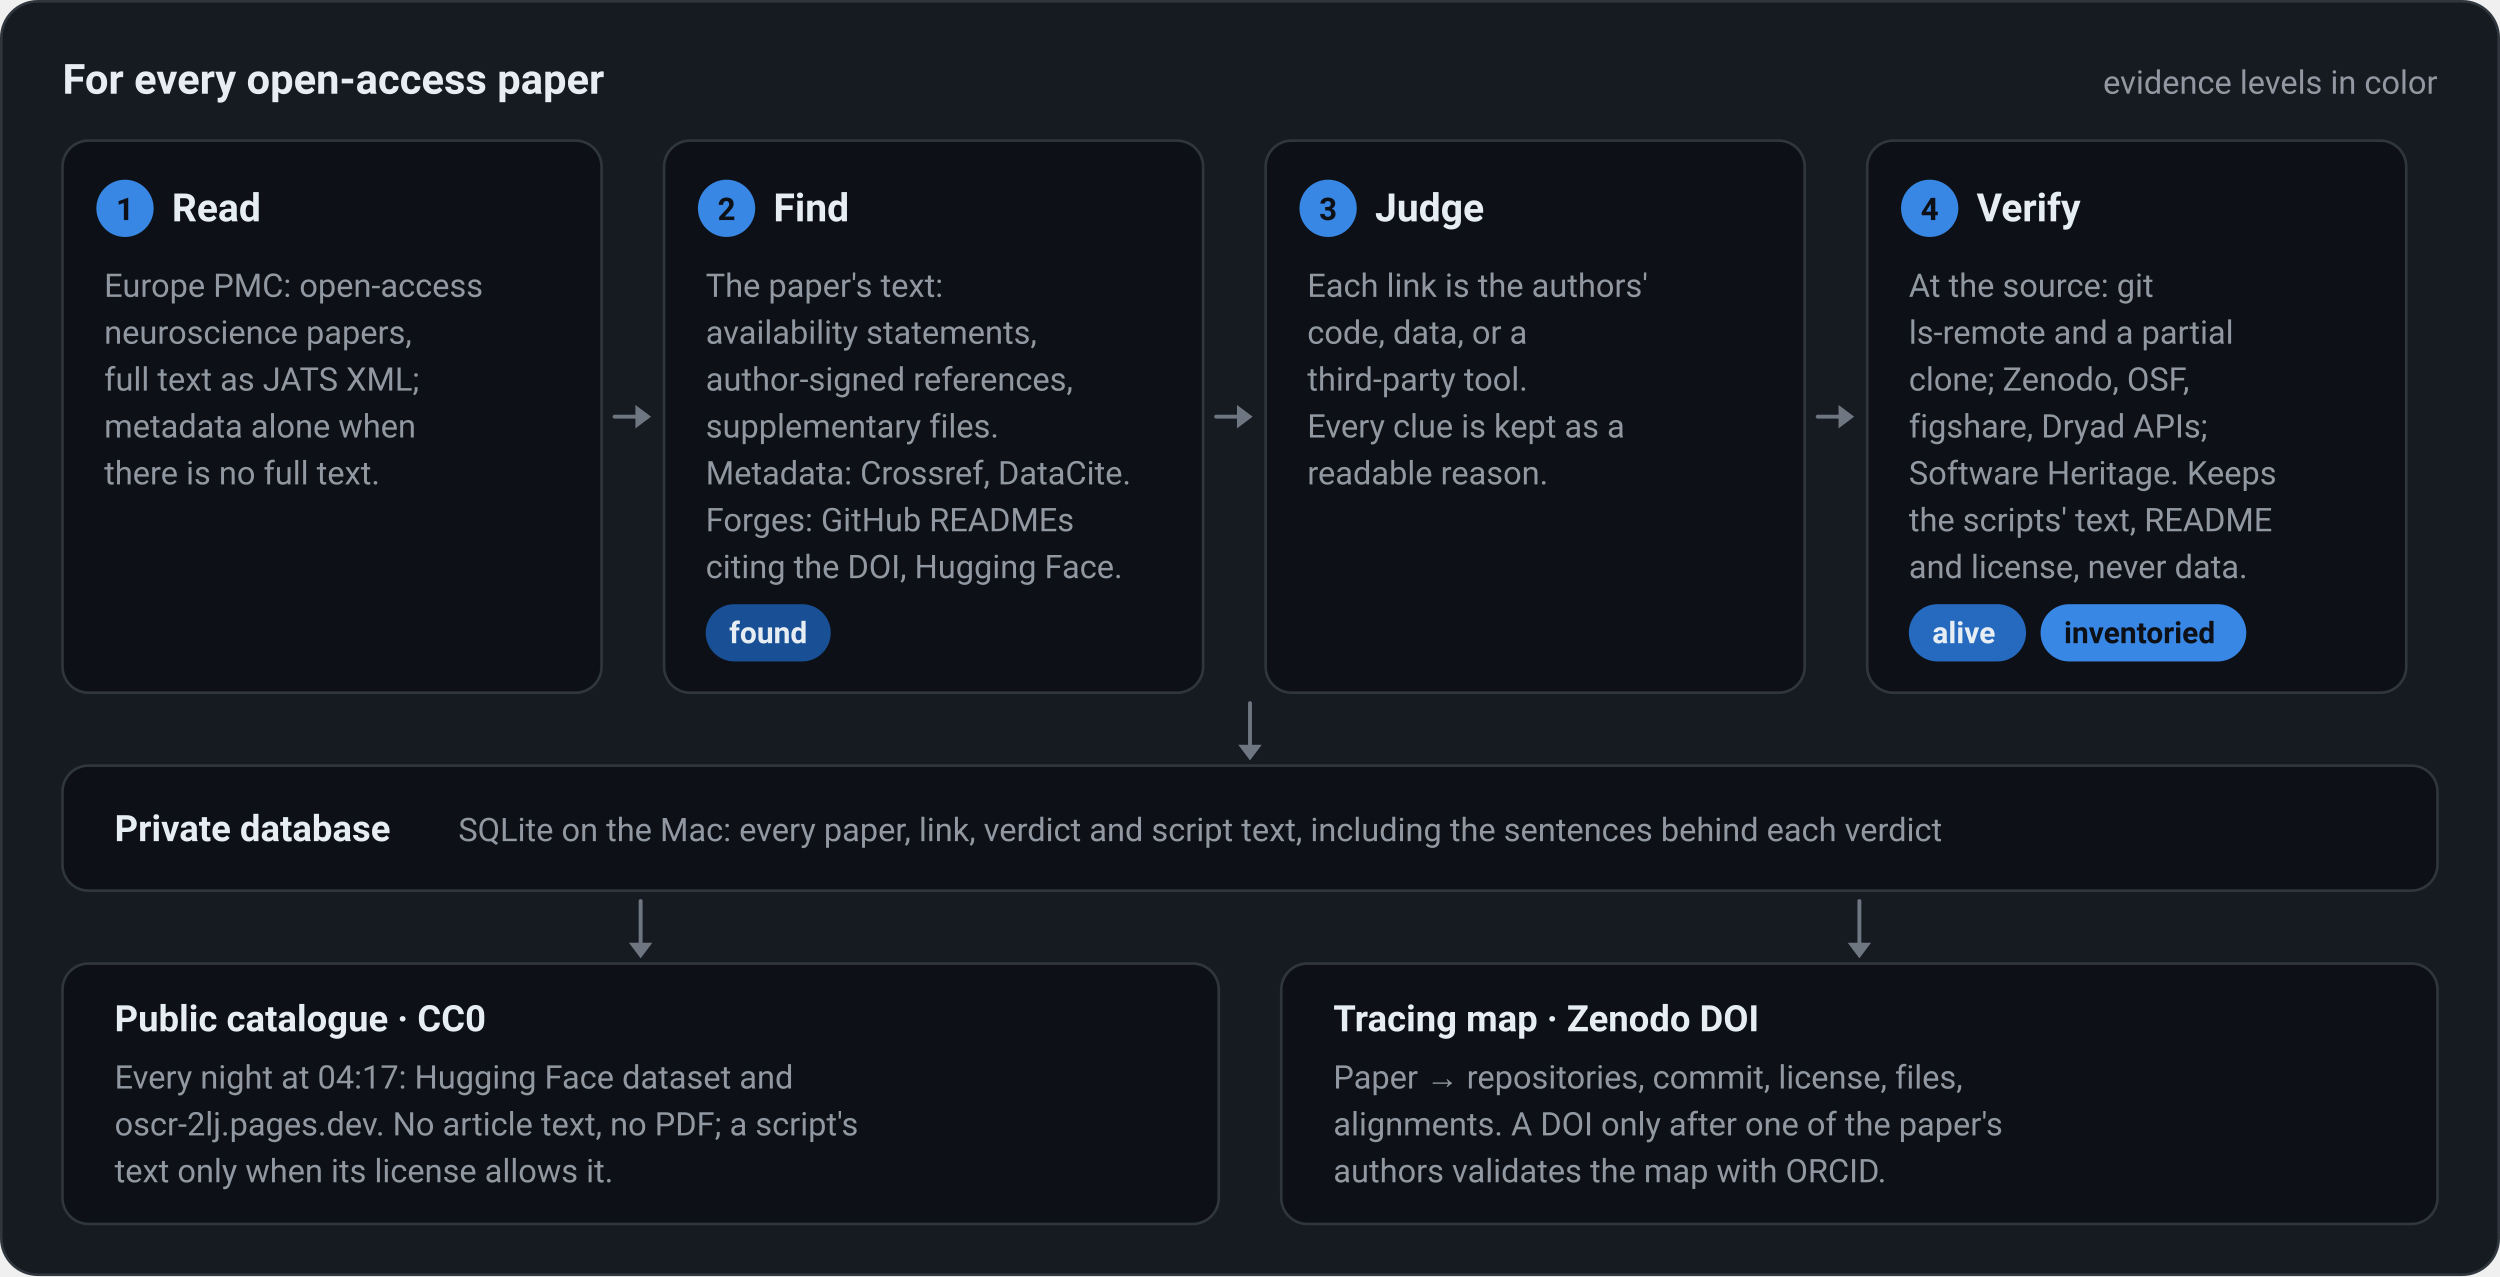
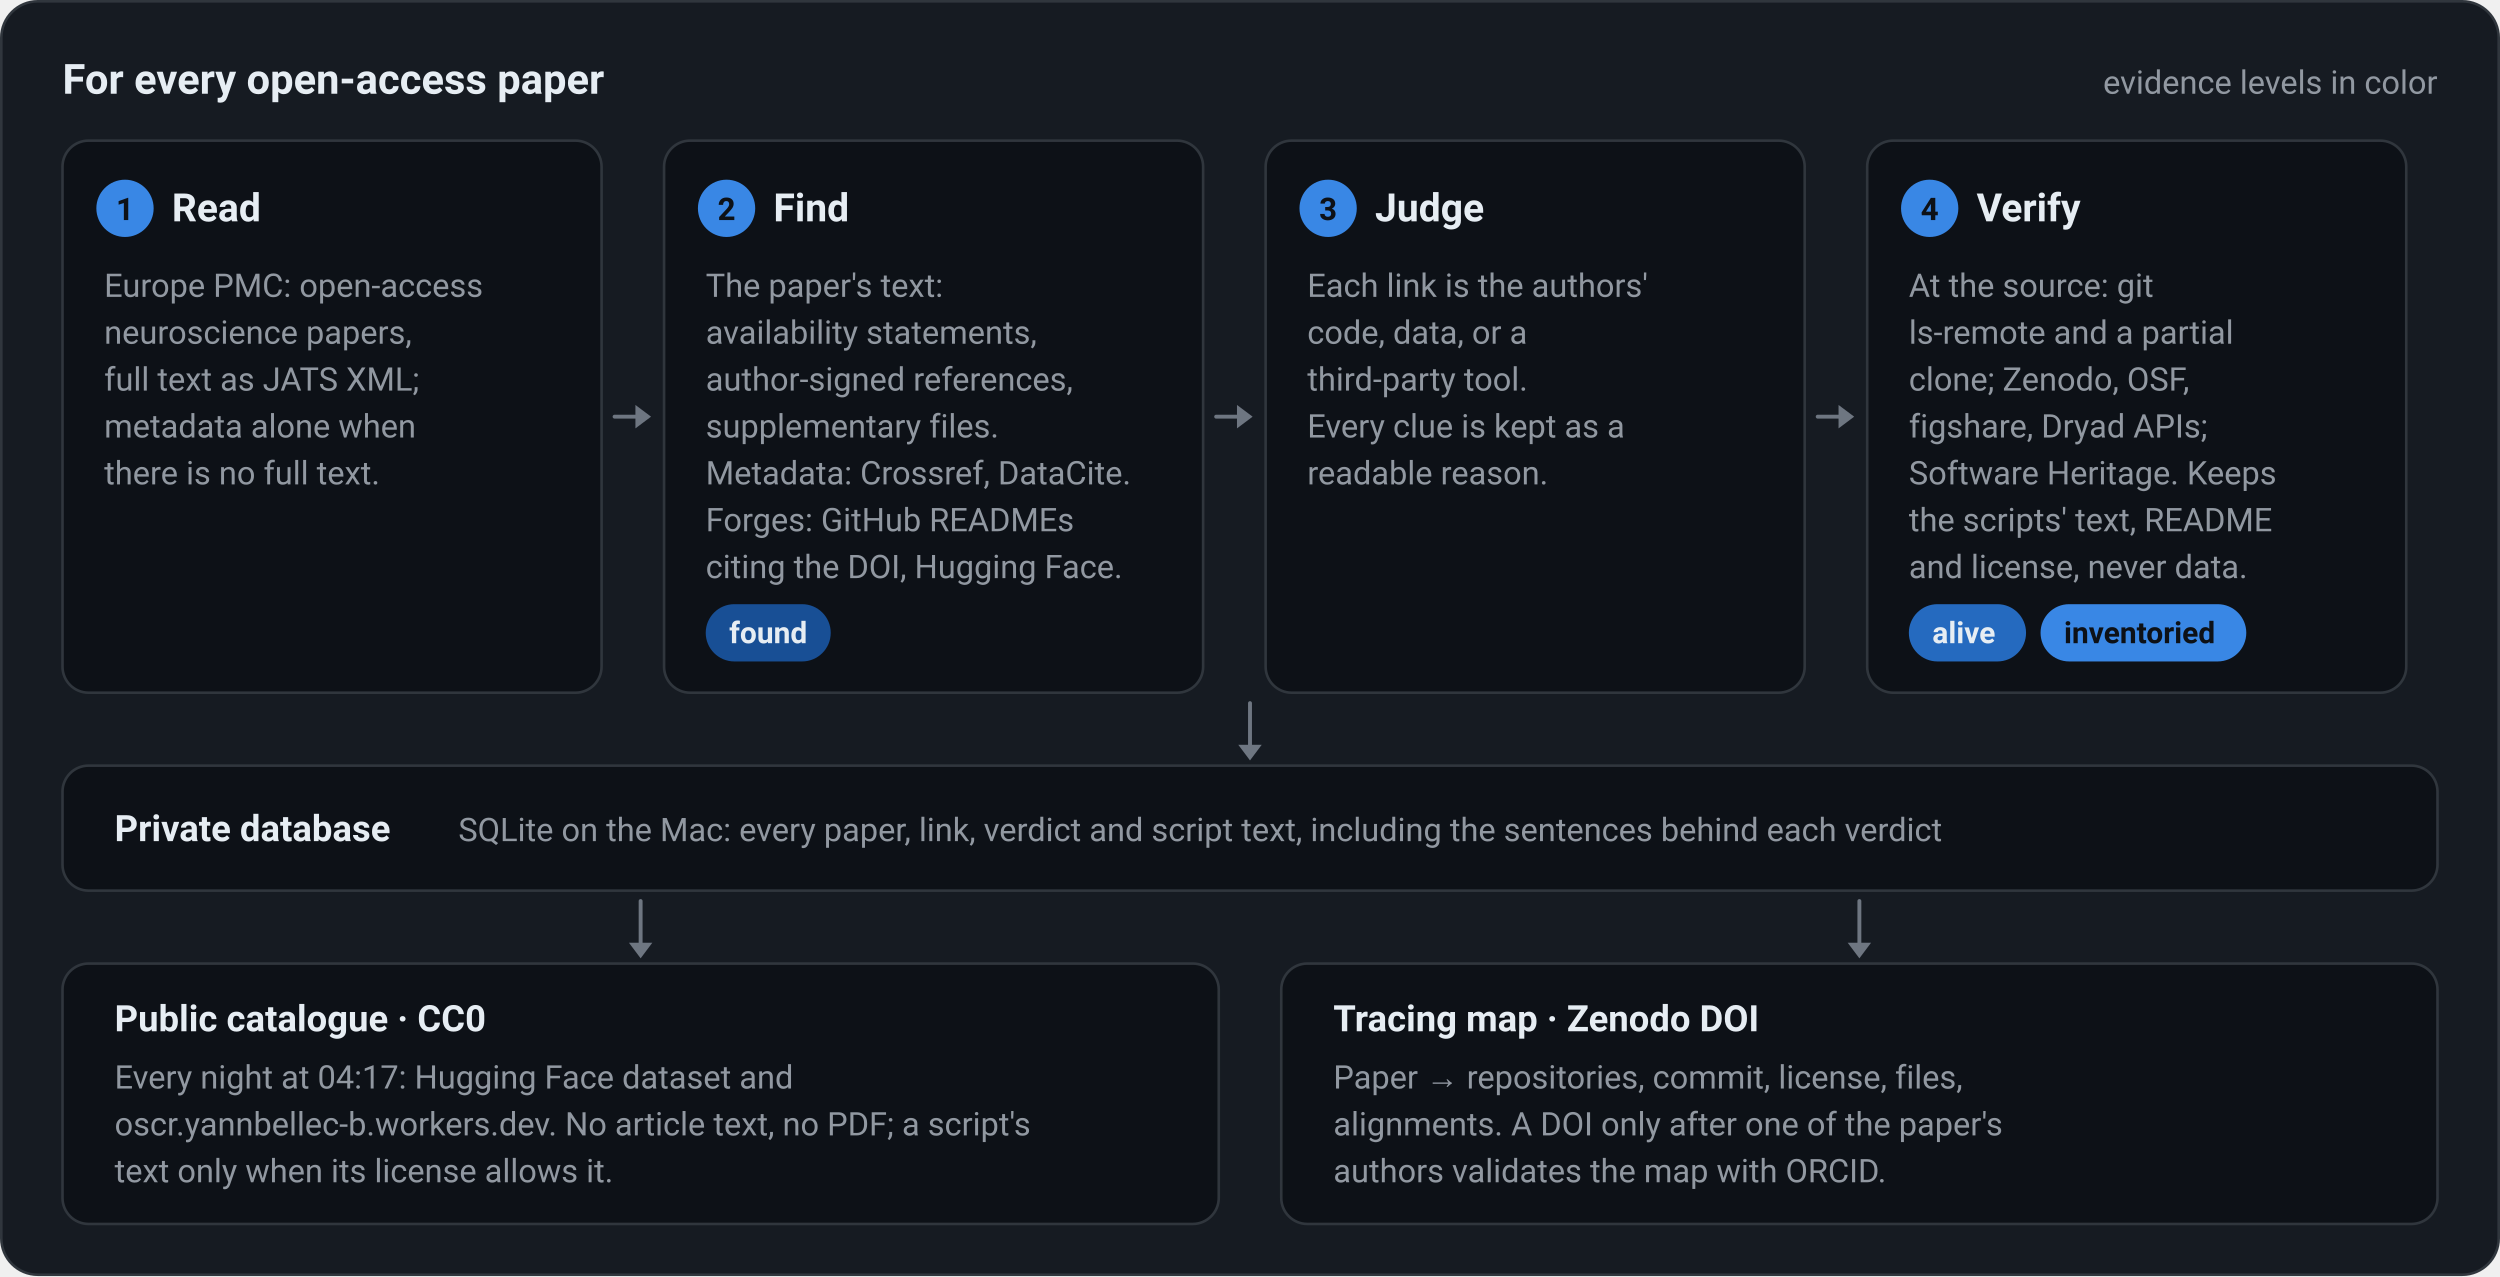
<svg xmlns="http://www.w3.org/2000/svg" width="960" height="490" viewBox="0 0 960 490" role="img" aria-labelledby="pipeline-t pipeline-d">
  <style>
text { font-family: system-ui, -apple-system, "Segoe UI", Roboto, "Helvetica Neue", Arial, sans-serif; fill: #e6edf3; }
.mono { font-family: ui-monospace, SFMono-Regular, Menlo, Consolas, "Liberation Mono", monospace; }
.canvas { fill: #161b22; stroke: #30363d; }
.card { fill: #0d1117; stroke: #30363d; }
.ink2 { fill: #9198a1; }
.ink3 { fill: #848d97; }
.bar { fill: #2d333b; }
.bar2 { fill: #3d444d; }
.arrow { stroke: #6e7681; fill: none; stroke-width: 1.5; stroke-linecap: round; stroke-linejoin: round; }
.arrowhead { fill: #6e7681; }
.p1 { fill: #3987e5; } .p1s { fill: rgba(57,135,229,0.22); } .p1l { stroke: #3987e5; fill: none; }
.p2 { fill: #d95926; } .p2s { fill: rgba(217,89,38,0.24); } .p2l { stroke: #d95926; fill: none; }
.p3 { fill: #199e70; } .p3s { fill: rgba(25,158,112,0.24); } .p3l { stroke: #199e70; fill: none; }
.ok { fill: #3fb950; } .okl { stroke: #3fb950; fill: none; stroke-width: 2; stroke-linecap: round; stroke-linejoin: round; }
.brand { fill: #24485f; }
.brand-ink { fill: #ffffff; }
.brand-ink2 { fill: #b6c8d4; }
.accent { fill: #3987e5; }
.accent-soft { fill: #15304f; }
.title { font-size: 16px; font-weight: 600; }
.step { font-size: 12px; font-weight: 700; fill: #0d1117; }
.h { font-size: 15px; font-weight: 600; }
.b { font-size: 12.5px; fill: #9198a1; }
.chip { font-size: 11.5px; font-weight: 600; }
.chip-on { fill: #0d1117; }
.out-h { font-size: 14px; font-weight: 600; }
.band { fill: #15304f; }
.lvl1 { fill: #184f95; } .lvl2 { fill: #256abf; } .lvl3 { fill: #3987e5; }
</style>
  <rect class="canvas" x="0.5" y="0.5" width="959" height="489" rx="14" />
  <text class="title" x="24" y="36">For every open-access paper</text>
  <text class="b" x="936" y="36" text-anchor="end">evidence levels in color</text>
  <rect class="card" x="24" y="54" width="207" height="212" rx="10" />
  <circle class="accent" cx="48" cy="80" r="11" />
  <text class="step" x="48" y="84.5" text-anchor="middle">1</text>
  <text class="h" x="66" y="85">Read</text>
  <text class="b" x="40" y="114">Europe PMC: open-access</text>
  <text class="b" x="40" y="132">neuroscience papers,</text>
  <text class="b" x="40" y="150">full text as JATS XML;</text>
  <text class="b" x="40" y="168">metadata alone when</text>
  <text class="b" x="40" y="186">there is no full text.</text>
  <path class="arrow" d="M236 160.0 H248" />
  <path class="arrowhead" d="M250 160.0 l-6 -4.5 v9 z" />
  <rect class="card" x="255" y="54" width="207" height="212" rx="10" />
  <circle class="accent" cx="279" cy="80" r="11" />
  <text class="step" x="279" y="84.5" text-anchor="middle">2</text>
  <text class="h" x="297" y="85">Find</text>
  <text class="b" x="271" y="114">The paper's text:</text>
  <text class="b" x="271" y="132">availability statements,</text>
  <text class="b" x="271" y="150">author-signed references,</text>
  <text class="b" x="271" y="168">supplementary files.</text>
  <text class="b" x="271" y="186">Metadata: Crossref, DataCite.</text>
  <text class="b" x="271" y="204">Forges: GitHub READMEs</text>
  <text class="b" x="271" y="222">citing the DOI, Hugging Face.</text>
  <rect class="lvl1" x="271" y="232" width="48" height="22" rx="11" />
  <text class="chip" x="280" y="247">found</text>
  <path class="arrow" d="M467 160.0 H479" />
  <path class="arrowhead" d="M481 160.0 l-6 -4.5 v9 z" />
  <rect class="card" x="486" y="54" width="207" height="212" rx="10" />
  <circle class="accent" cx="510" cy="80" r="11" />
  <text class="step" x="510" y="84.5" text-anchor="middle">3</text>
  <text class="h" x="528" y="85">Judge</text>
  <text class="b" x="502" y="114">Each link is the authors'</text>
  <text class="b" x="502" y="132">code, data, or a</text>
  <text class="b" x="502" y="150">third-party tool.</text>
  <text class="b" x="502" y="168">Every clue is kept as a</text>
  <text class="b" x="502" y="186">readable reason.</text>
  <path class="arrow" d="M698 160.0 H710" />
  <path class="arrowhead" d="M712 160.0 l-6 -4.5 v9 z" />
  <rect class="card" x="717" y="54" width="207" height="212" rx="10" />
  <circle class="accent" cx="741" cy="80" r="11" />
  <text class="step" x="741" y="84.5" text-anchor="middle">4</text>
  <text class="h" x="759" y="85">Verify</text>
  <text class="b" x="733" y="114">At the source: git</text>
  <text class="b" x="733" y="132">ls-remote and a partial</text>
  <text class="b" x="733" y="150">clone; Zenodo, OSF,</text>
  <text class="b" x="733" y="168">figshare, Dryad APIs;</text>
  <text class="b" x="733" y="186">Software Heritage. Keeps</text>
  <text class="b" x="733" y="204">the scripts' text, README</text>
  <text class="b" x="733" y="222">and license, never data.</text>
  <rect class="lvl2" x="733" y="232" width="45" height="22" rx="11" />
  <text class="chip" x="742" y="247">alive</text>
  <rect class="lvl3" x="783.574" y="232" width="79" height="22" rx="11" />
  <text class="chip chip-on" x="792.574" y="247">inventoried</text>
  <path class="arrow" d="M480 270 V288" />
  <path class="arrowhead" d="M480 292 l-4.5 -6 h9 z" />
  <rect class="card" x="24" y="294" width="912" height="48" rx="10" />
  <text class="out-h" x="44" y="323">Private database</text>
  <text class="b" x="176" y="323">SQLite on the Mac: every paper, link, verdict and script text, including the sentences behind each verdict</text>
  <path class="arrow" d="M246 346 V364" />
  <path class="arrowhead" d="M246 368 l-4.5 -6 h9 z" />
  <path class="arrow" d="M714 346 V364" />
  <path class="arrowhead" d="M714 368 l-4.5 -6 h9 z" />
  <rect class="card" x="24" y="370" width="444" height="100" rx="10" />
  <text class="out-h" x="44" y="396">Public catalogue · CC0</text>
  <text class="b" x="44" y="418">Every night at 04:17: Hugging Face dataset and</text>
-   <text class="b" x="44" y="436">oscr-2lj.pages.dev. No article text, no PDF; a script's</text>
+   <text class="b" x="44" y="436">oscr.yannbellec-b.workers.dev. No article text, no PDF; a script's</text>
  <text class="b" x="44" y="454">text only when its license allows it.</text>
  <rect class="card" x="492" y="370" width="444" height="100" rx="10" />
  <text class="out-h" x="512" y="396">Tracing map · Zenodo DOI</text>
  <text class="b" x="512" y="418">Paper → repositories, commit, license, files,</text>
  <text class="b" x="512" y="436">alignments. A DOI only after one of the paper's</text>
  <text class="b" x="512" y="454">authors validates the map with ORCID.</text>
</svg>
